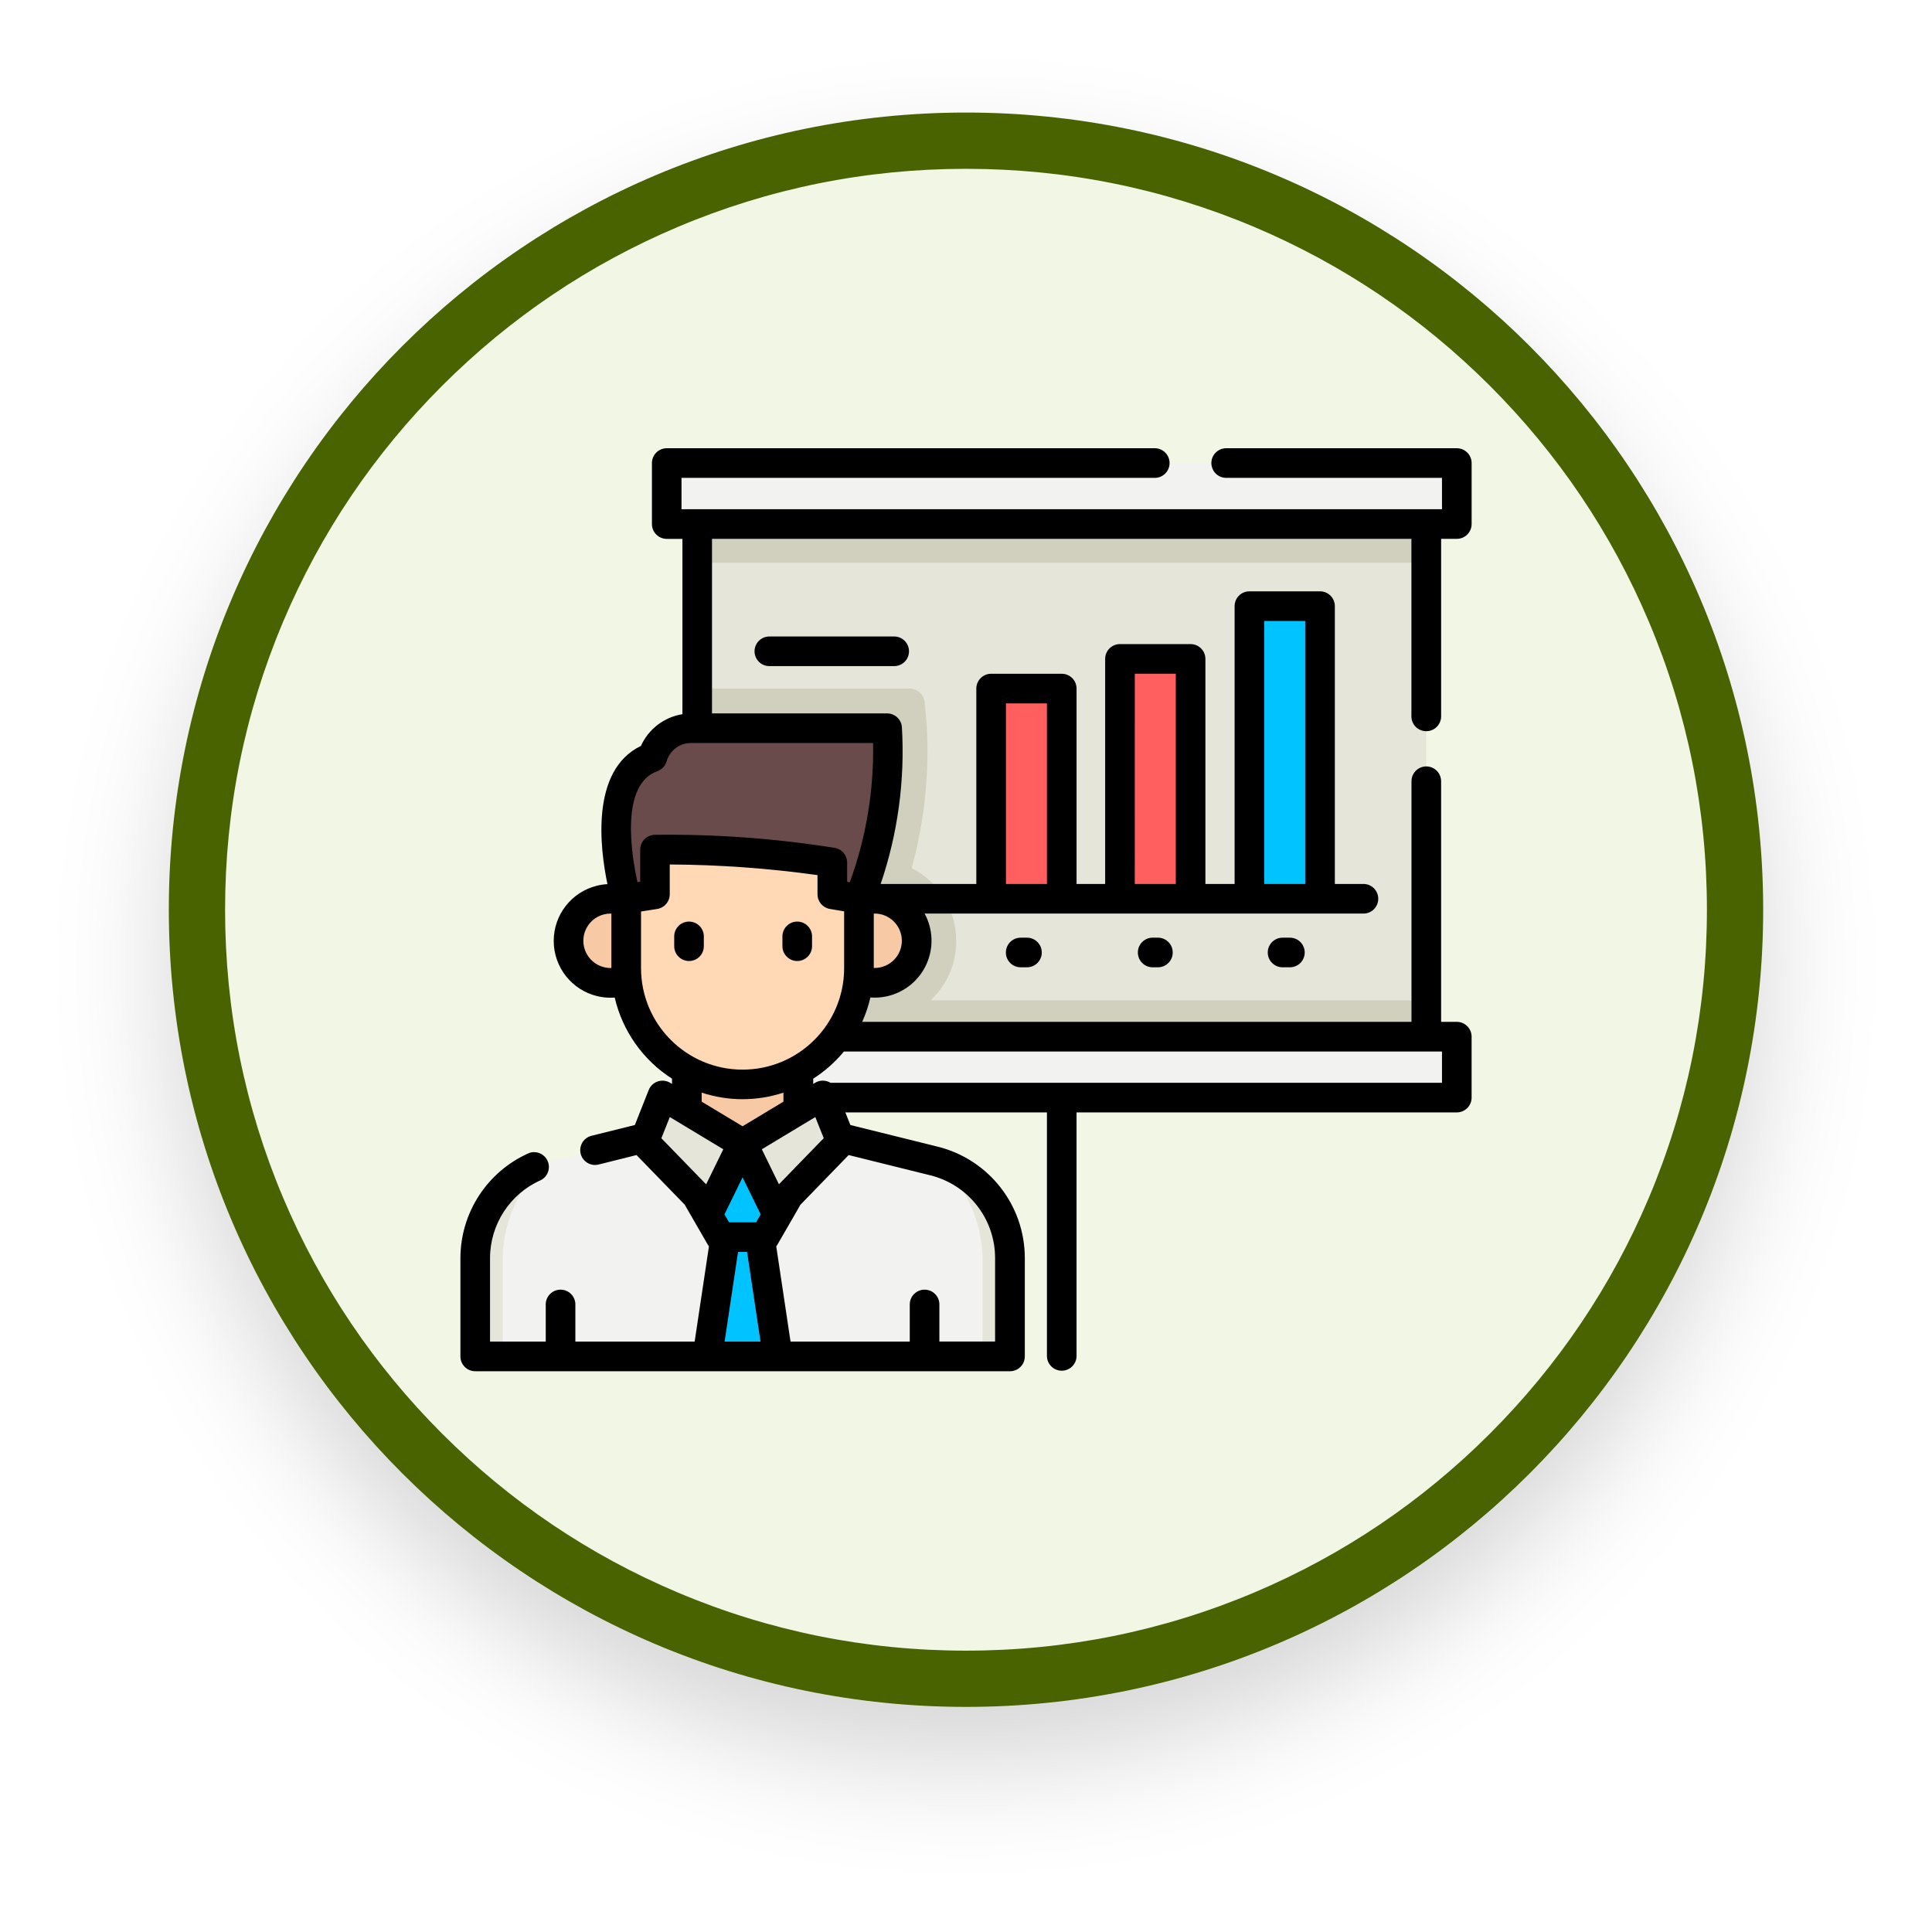
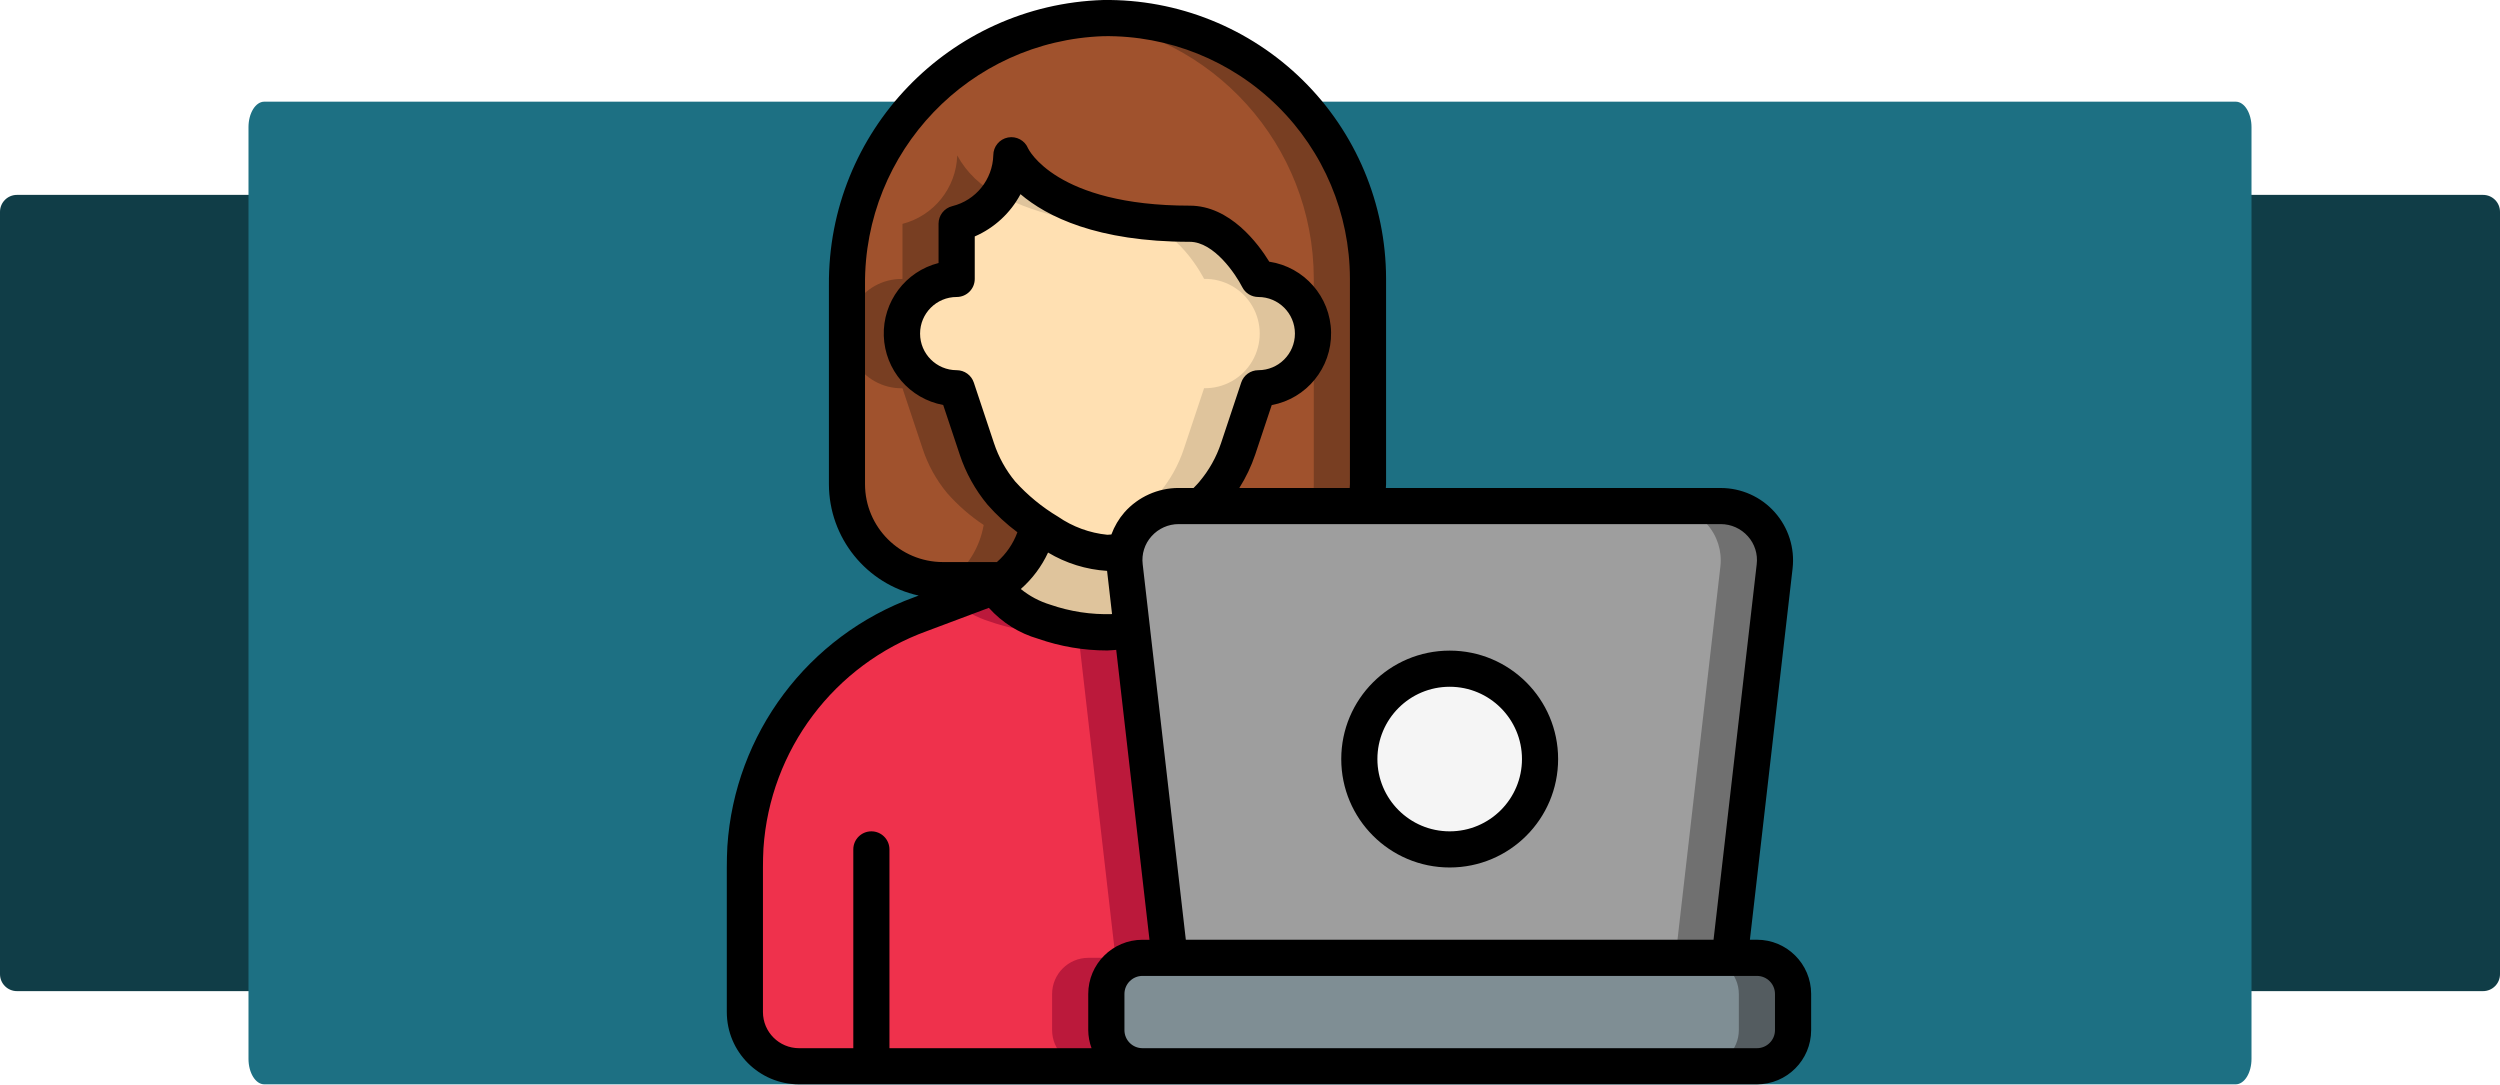
- <svg xmlns="http://www.w3.org/2000/svg" width="103" height="103" viewBox="0 0 103 103">
-   <defs>
-     <filter id="Trazado_982547" x="0" y="0" width="103" height="103" filterUnits="userSpaceOnUse">
-       <feOffset dy="3" input="SourceAlpha" />
-       <feGaussianBlur stdDeviation="3" result="blur" />
-       <feFlood flood-opacity="0.161" />
-       <feComposite operator="in" in2="blur" />
-       <feComposite in="SourceGraphic" />
-     </filter>
-   </defs>
-   <g id="Grupo_1207653" data-name="Grupo 1207653" transform="translate(-191 -1315.329)">
-     <g id="Grupo_1207516" data-name="Grupo 1207516" transform="translate(0 -2348.171)">
-       <g id="Grupo_1207313" data-name="Grupo 1207313" transform="translate(0 2919.5)">
-         <g id="Grupo_1202212" data-name="Grupo 1202212" transform="translate(-80 -126.414)">
-           <g id="Grupo_1174813" data-name="Grupo 1174813" transform="translate(280 876.414)">
-             <g id="Grupo_1201680" data-name="Grupo 1201680">
-               <g id="Grupo_1201330" data-name="Grupo 1201330">
-                 <g id="Grupo_1172010" data-name="Grupo 1172010">
-                   <g id="Grupo_1171046" data-name="Grupo 1171046">
-                     <g id="Grupo_1148525" data-name="Grupo 1148525">
-                       <g transform="matrix(1, 0, 0, 1, -9, -6)" filter="url(#Trazado_982547)">
-                         <g id="Trazado_982547-2" data-name="Trazado 982547" transform="translate(9 6)" fill="#f2f7e5">
-                           <path d="M 42.5 83.5 C 36.964 83.5 31.595 82.416 26.541 80.279 C 21.659 78.214 17.274 75.257 13.509 71.491 C 9.743 67.726 6.786 63.341 4.721 58.459 C 2.584 53.405 1.5 48.036 1.5 42.5 C 1.5 36.964 2.584 31.595 4.721 26.541 C 6.786 21.659 9.743 17.274 13.509 13.509 C 17.274 9.743 21.659 6.786 26.541 4.721 C 31.595 2.584 36.964 1.5 42.5 1.5 C 48.036 1.5 53.405 2.584 58.459 4.721 C 63.341 6.786 67.726 9.743 71.491 13.509 C 75.257 17.274 78.214 21.659 80.279 26.541 C 82.416 31.595 83.5 36.964 83.5 42.5 C 83.5 48.036 82.416 53.405 80.279 58.459 C 78.214 63.341 75.257 67.726 71.491 71.491 C 67.726 75.257 63.341 78.214 58.459 80.279 C 53.405 82.416 48.036 83.5 42.5 83.5 Z" stroke="none" />
-                           <path d="M 42.5 3 C 37.166 3 31.994 4.044 27.126 6.103 C 22.422 8.092 18.198 10.941 14.569 14.569 C 10.941 18.198 8.092 22.422 6.103 27.126 C 4.044 31.994 3 37.166 3 42.5 C 3 47.834 4.044 53.006 6.103 57.874 C 8.092 62.578 10.941 66.802 14.569 70.431 C 18.198 74.059 22.422 76.908 27.126 78.897 C 31.994 80.956 37.166 82 42.5 82 C 47.834 82 53.006 80.956 57.874 78.897 C 62.578 76.908 66.802 74.059 70.431 70.431 C 74.059 66.802 76.908 62.578 78.897 57.874 C 80.956 53.006 82 47.834 82 42.5 C 82 37.166 80.956 31.994 78.897 27.126 C 76.908 22.422 74.059 18.198 70.431 14.569 C 66.802 10.941 62.578 8.092 57.874 6.103 C 53.006 4.044 47.834 3 42.5 3 M 42.5 0 C 65.972 0 85 19.028 85 42.5 C 85 65.972 65.972 85 42.5 85 C 19.028 85 0 65.972 0 42.5 C 0 19.028 19.028 0 42.5 0 Z" stroke="none" fill="#496406" />
-                         </g>
-                       </g>
-                     </g>
-                   </g>
-                 </g>
-               </g>
-             </g>
-           </g>
+ <svg xmlns="http://www.w3.org/2000/svg" width="295" height="127.953" viewBox="0 0 295 127.953">
+   <g id="Grupo_1208333" data-name="Grupo 1208333" transform="translate(-1125 -1444.049)">
+     <g id="Grupo_1207912" data-name="Grupo 1207912" transform="translate(0 1.844)">
+       <rect id="Rectángulo_419456" data-name="Rectángulo 419456" width="295" height="93.955" rx="2" transform="translate(1125 1465.202)" fill="#103d47" />
+       <path id="Trazado_1053177" data-name="Trazado 1053177" d="M1.868,0h232.62c1.032,0,1.868,1.348,1.868,3.012V112.943c0,1.663-.837,3.012-1.868,3.012H1.868C.837,115.955,0,114.607,0,112.943V3.012C0,1.348.837,0,1.868,0Z" transform="translate(1154.322 1454.202)" fill="#1d7083" />
+     </g>
+     <g id="Page-1" transform="translate(1210.763 1444.05)">
+       <g id="_090---Entreprenuerial-Studies" data-name="090---Entreprenuerial-Studies" transform="translate(0 -0.001)">
+         <path id="Shape" d="M43.65,81.617v4.265a4.278,4.278,0,0,0,4.265,4.265H7.4a6.4,6.4,0,0,1-6.4-6.4V66.69q0-1.216.064-2.367a31.561,31.561,0,0,1,20.685-27.53l9.084-3.412h.021s0,2.367,5.459,4.308A22.374,22.374,0,0,0,46.7,38.754l4.436,38.6h-3.22A4.278,4.278,0,0,0,43.65,81.617Z" transform="translate(1.133 35.673)" fill="#ef314c" />
+         <path id="Shape-2" data-name="Shape" d="M34.829,77.352h3.22l-4.436-38.6a22.374,22.374,0,0,1-10.385-1.066c-5.459-1.941-5.459-4.308-5.459-4.308h-.021l-5.193,1.951a12.121,12.121,0,0,0,4.276,2.346,22.374,22.374,0,0,0,10.385,1.066l4.436,38.609h-3.22a4.278,4.278,0,0,0-4.265,4.265v4.265a4.278,4.278,0,0,0,4.265,4.265h6.4a4.278,4.278,0,0,1-4.265-4.265V81.617a4.278,4.278,0,0,1,4.265-4.265Z" transform="translate(14.218 35.673)" fill="#bb193b" />
+         <path id="Shape-3" data-name="Shape" d="M68.13,32.731V57a10.306,10.306,0,0,1-.32,2.58H48.4A16.482,16.482,0,0,0,49.9,58.043a15.829,15.829,0,0,0,2.9-5.2l2.388-7.165a6.451,6.451,0,1,0,0-12.9s-3.241-6.5-8.082-6.5c-17.806,0-21.048-8.082-21.048-8.082a8.628,8.628,0,0,1-6.461,8.082v6.5a6.451,6.451,0,1,0,0,12.9l2.388,7.165a16.168,16.168,0,0,0,2.879,5.2,21.916,21.916,0,0,0,4.329,3.775l-.021.021A10.334,10.334,0,0,1,25.2,68.322H17.974A11.317,11.317,0,0,1,6.651,57V33.541A31.267,31.267,0,0,1,36.911,2,30.8,30.8,0,0,1,68.13,32.731Z" transform="translate(7.53 0.134)" fill="sienna" />
+         <path id="Shape-4" data-name="Shape" d="M24.811,49.444a16.169,16.169,0,0,1-2.879-5.2l-2.388-7.165a6.451,6.451,0,1,1,0-12.9v-6.5a9.809,9.809,0,0,0,4.99-3.386,11.11,11.11,0,0,1-4.926-4.691,8.628,8.628,0,0,1-6.461,8.082v6.5a6.451,6.451,0,1,0,0,12.9l2.388,7.165a16.168,16.168,0,0,0,2.879,5.2,21.915,21.915,0,0,0,4.329,3.775l-.021.021a10.334,10.334,0,0,1-3.966,6.483h6.4a10.334,10.334,0,0,0,3.966-6.483l.021-.021a21.916,21.916,0,0,1-4.329-3.779Z" transform="translate(7.582 8.733)" fill="#783e22" />
+         <path id="Shape-5" data-name="Shape" d="M44.487,11.023A30.629,30.629,0,0,0,22.287,2c-.921.015-1.828.087-2.725.183A30.774,30.774,0,0,1,47.11,32.731V57a10.306,10.306,0,0,1-.32,2.58h6.4a10.307,10.307,0,0,0,.32-2.58V32.731a30.588,30.588,0,0,0-9.02-21.709Z" transform="translate(22.154 0.133)" fill="#783e22" />
+         <rect id="Rectangle-path" width="81.035" height="12.795" rx="2" transform="translate(44.782 113.025)" fill="#7f8e94" />
+         <path id="Shape-6" data-name="Shape" d="M60.4,54H54a4.278,4.278,0,0,1,4.265,4.265V62.53A4.278,4.278,0,0,1,54,66.795h6.4a4.278,4.278,0,0,0,4.265-4.265V58.265A4.278,4.278,0,0,0,60.4,54Z" transform="translate(61.155 59.025)" fill="#545c60" />
+         <path id="Shape-7" data-name="Shape" d="M30.844,42.525a22.374,22.374,0,0,1-10.385-1.066C15,39.518,15,37.151,15,37.151c.256-.213.49-.384.725-.6h.021a10.334,10.334,0,0,0,3.966-6.483l.021-.021c.405.3.832.576,1.258.832a14.443,14.443,0,0,0,6.931,2.452,8.393,8.393,0,0,0,2.111-.3,6.231,6.231,0,0,0-.064,1.9Z" transform="translate(16.987 31.902)" fill="#dfc49c" />
+         <path id="Shape-8" data-name="Shape" d="M58.2,30.638a6.438,6.438,0,0,1-6.461,6.44l-2.388,7.165a15.83,15.83,0,0,1-2.9,5.2,16.48,16.48,0,0,1-1.493,1.535H42.333a6.4,6.4,0,0,0-6.291,5.225,8.393,8.393,0,0,1-2.111.3A14.443,14.443,0,0,1,27,54.052c-.426-.256-.853-.533-1.258-.832a21.916,21.916,0,0,1-4.329-3.775,16.169,16.169,0,0,1-2.879-5.2l-2.388-7.165a6.451,6.451,0,1,1,0-12.9v-6.5A8.628,8.628,0,0,0,22.607,9.59s3.241,8.082,21.048,8.082c4.841,0,8.082,6.5,8.082,6.5A6.444,6.444,0,0,1,58.2,30.638Z" transform="translate(10.98 8.731)" fill="#ffe0b2" />
+         <path id="Shape-9" data-name="Shape" d="M36.257,50.982H38.88a16.482,16.482,0,0,0,1.493-1.535,15.829,15.829,0,0,0,2.9-5.2l2.388-7.165a6.451,6.451,0,1,0,0-12.9s-3.241-6.5-8.082-6.5c-17.806,0-21.048-8.082-21.048-8.082a7.756,7.756,0,0,1-1.471,4.691,32.48,32.48,0,0,0,16.122,3.386c4.841,0,8.082,6.5,8.082,6.5a6.451,6.451,0,1,1,0,12.9l-2.388,7.165a15.83,15.83,0,0,1-2.9,5.2,16.482,16.482,0,0,1-1.493,1.535Z" transform="translate(17.055 8.731)" fill="#dfc49c" />
+         <path id="Shape-10" data-name="Shape" d="M98.728,36.123l-5.31,46.19H27.353l-4.436-38.6-.874-7.592a6.231,6.231,0,0,1,.064-1.9A6.4,6.4,0,0,1,28.4,29H92.373a6.4,6.4,0,0,1,6.355,7.123Z" transform="translate(24.914 30.713)" fill="#9e9e9e" />
+         <path id="Shape-11" data-name="Shape" d="M58.4,29H52a6.4,6.4,0,0,1,6.355,7.123l-5.31,46.19h6.4l5.31-46.19A6.4,6.4,0,0,0,58.4,29Z" transform="translate(58.89 30.713)" fill="#707070" />
+         <circle id="Oval" cx="10.662" cy="10.662" r="10.662" transform="translate(74.637 78.905)" fill="#f5f5f5" />
+         <g id="Grupo_1208332" data-name="Grupo 1208332">
+           <path id="Shape-12" data-name="Shape" d="M121.552,111.891h-.827l5.037-43.808a8.53,8.53,0,0,0-8.475-9.5H77.768c0-.149.026-.3.026-.448V33.865A32.932,32.932,0,0,0,44.409,1,33.425,33.425,0,0,0,12.049,34.676V58.133A13.473,13.473,0,0,0,22.643,71.276l-.518.194A33.619,33.619,0,0,0,.064,100.877c-.041.806-.064,1.631-.064,2.484v17.06a8.53,8.53,0,0,0,8.53,8.53H121.552a6.4,6.4,0,0,0,6.4-6.4v-4.265a6.4,6.4,0,0,0-6.4-6.4Zm-1.066-47.612a4.18,4.18,0,0,1,1.041,3.312l-5.092,44.3H54.165L49.943,75.15v-.017l-.868-7.549a4.173,4.173,0,0,1,1.041-3.305,4.282,4.282,0,0,1,3.2-1.435h63.975A4.282,4.282,0,0,1,120.486,64.279Zm-64.7-6.459c-.213.245-.446.5-.706.759H53.312a8.545,8.545,0,0,0-6.383,2.868,8.434,8.434,0,0,0-1.548,2.619c-.162.015-.326.036-.471.036a12.4,12.4,0,0,1-5.82-2.132,22.052,22.052,0,0,1-5.058-4.152,14,14,0,0,1-2.5-4.514L29.147,46.14a2.132,2.132,0,0,0-2.022-1.459,4.318,4.318,0,1,1,0-8.637,2.132,2.132,0,0,0,2.132-2.132V28.9a11.144,11.144,0,0,0,5.4-4.988c3.079,2.619,9,5.621,19.973,5.621,2.864,0,5.429,3.838,6.184,5.331a2.132,2.132,0,0,0,1.906,1.181,4.318,4.318,0,1,1,0,8.637A2.132,2.132,0,0,0,60.7,46.142L58.317,53.3a13.765,13.765,0,0,1-2.536,4.519ZM37.909,66.2a15.418,15.418,0,0,0,6.963,2.162l.586,5.1a20.336,20.336,0,0,1-7.3-1.115,10.206,10.206,0,0,1-3.467-1.845A13.072,13.072,0,0,0,37.909,66.2Zm-21.6-8.071V34.674A29.14,29.14,0,0,1,44.471,5.267a28.669,28.669,0,0,1,29.057,28.6V58.131c0,.154-.019.3-.026.448H60.475a18.339,18.339,0,0,0,1.874-3.932L64.3,48.8a8.583,8.583,0,0,0-.29-16.923c-1.309-2.132-4.63-6.611-9.383-6.611-15.855,0-19.054-6.715-19.069-6.743a2.132,2.132,0,0,0-4.111.793A6.365,6.365,0,0,1,26.6,25.325a2.132,2.132,0,0,0-1.614,2.069v4.64a8.581,8.581,0,0,0,.548,16.753l1.953,5.858a18.239,18.239,0,0,0,3.265,5.894,22.817,22.817,0,0,0,3.538,3.267,8.579,8.579,0,0,1-2.418,3.516H25.5a9.2,9.2,0,0,1-9.191-9.191ZM4.265,120.421v-17.06q0-1.158.058-2.256a29.35,29.35,0,0,1,19.3-25.643l7.3-2.738a12.447,12.447,0,0,0,5.817,3.649,24.694,24.694,0,0,0,8.144,1.382c.354,0,.7-.055,1.066-.07l3.926,34.207h-.827a6.4,6.4,0,0,0-6.4,6.4v4.265a6.325,6.325,0,0,0,.392,2.132H19.192V101.229a2.132,2.132,0,1,0-4.265,0v23.457H8.53a4.265,4.265,0,0,1-4.265-4.265Zm119.42,2.132a2.132,2.132,0,0,1-2.132,2.132h-72.5a2.132,2.132,0,0,1-2.132-2.132v-4.265a2.132,2.132,0,0,1,2.132-2.132h72.5a2.132,2.132,0,0,1,2.132,2.132Z" transform="translate(0 -0.999)" />
+           <path id="Shape-13" data-name="Shape" d="M46.795,62.59A12.795,12.795,0,1,0,34,49.795,12.795,12.795,0,0,0,46.795,62.59Zm0-21.325a8.53,8.53,0,1,1-8.53,8.53A8.53,8.53,0,0,1,46.795,41.265Z" transform="translate(38.505 39.773)" />
        </g>
      </g>
    </g>
-     <g id="presentation_682509" transform="translate(215.546 1316.896)">
-       <rect id="Rectángulo_419522" data-name="Rectángulo 419522" width="38.87" height="29.928" transform="translate(12.623 25.071)" fill="#e5e5da" />
-       <g id="Grupo_1207646" data-name="Grupo 1207646" transform="translate(12.623 25.071)">
-         <path id="Trazado_1052665" data-name="Trazado 1052665" d="M133.7,157.473a4.333,4.333,0,0,1-3.358,4.238c-.069.017-.141.031-.212.044a8.282,8.282,0,0,1-1.148,2.126H119.89V144.026h11.32a.813.813,0,0,1,.81.741l.106,1.185a23.61,23.61,0,0,1-.8,7.643A4.342,4.342,0,0,1,133.7,157.473Z" transform="translate(-119.89 -133.953)" fill="#d1d0bf" />
-         <rect id="Rectángulo_419523" data-name="Rectángulo 419523" width="38.87" height="3.36" fill="#d1d0bf" />
-         <rect id="Rectángulo_419524" data-name="Rectángulo 419524" width="38.87" height="3.233" transform="translate(0 26.694)" fill="#d1d0bf" />
-       </g>
-       <g id="Grupo_1207647" data-name="Grupo 1207647" transform="translate(0.79 23.12)">
-         <rect id="Rectángulo_419525" data-name="Rectángulo 419525" width="42.122" height="3.252" transform="translate(10.208)" fill="#f2f2f0" />
-         <rect id="Rectángulo_419526" data-name="Rectángulo 419526" width="42.122" height="3.252" transform="translate(10.208 30.579)" fill="#f2f2f0" />
-         <path id="Trazado_1052666" data-name="Trazado 1052666" d="M24.576,365.837H18.929l-7.374,1.83A5.342,5.342,0,0,0,7.5,372.852v5.234H36.005v-5.234a5.342,5.342,0,0,0-4.055-5.185Z" transform="translate(-7.5 -330.459)" fill="#f2f2f0" />
-       </g>
-       <g id="Grupo_1207648" data-name="Grupo 1207648" transform="translate(0.79 60.436)">
-         <path id="Trazado_1052667" data-name="Trazado 1052667" d="M11.185,384.239a7.3,7.3,0,0,0-2.228,5.077v5.234H7.5v-5.234A5.34,5.34,0,0,1,11.185,384.239Z" transform="translate(-7.502 -384.239)" fill="#e5e5da" />
-         <path id="Trazado_1052668" data-name="Trazado 1052668" d="M243.248,384.239a7.3,7.3,0,0,1,2.228,5.077v5.234h1.456v-5.234A5.34,5.34,0,0,0,243.248,384.239Z" transform="translate(-218.426 -384.239)" fill="#e5e5da" />
-       </g>
-       <g id="Grupo_1207649" data-name="Grupo 1207649" transform="translate(12.688 60.311)">
-         <path id="Trazado_1052669" data-name="Trazado 1052669" d="M128.8,428.137h-3.752l.954-6.359h1.843Z" transform="translate(-124.572 -417.7)" fill="#00c3ff" />
-         <path id="Trazado_1052670" data-name="Trazado 1052670" d="M121.683,387.129l-1.177-2.039,1.177-2.039h2.354l1.177,2.039-1.177,2.039Z" transform="translate(-120.506 -383.051)" fill="#00c3ff" />
-       </g>
-       <g id="Grupo_1207650" data-name="Grupo 1207650" transform="translate(5.764 46.351)">
-         <rect id="Rectángulo_419527" data-name="Rectángulo 419527" width="5.938" height="5.501" transform="translate(6.308 7.561)" fill="#f7c9a4" />
-         <path id="Trazado_1052671" data-name="Trazado 1052671" d="M192.911,252.71a2.239,2.239,0,0,1-1.725,2.18,2.192,2.192,0,0,1-.515.06,2.24,2.24,0,1,1,2.24-2.241Z" transform="translate(-174.355 -250.47)" fill="#f7c9a4" />
-         <path id="Trazado_1052672" data-name="Trazado 1052672" d="M59.227,252.71a2.24,2.24,0,0,1-2.241,2.241,2.2,2.2,0,0,1-.515-.06,2.24,2.24,0,0,1-.02-4.355,2.2,2.2,0,0,1,.535-.065A2.24,2.24,0,0,1,59.227,252.71Z" transform="translate(-54.746 -250.47)" fill="#f7c9a4" />
-       </g>
-       <path id="Trazado_1052673" data-name="Trazado 1052673" d="M96.35,210.932v7.856a6.2,6.2,0,1,1-12.408,0v-7.856Z" transform="translate(-75.104 -168.744)" fill="#ffd9b6" />
-       <path id="Trazado_1052674" data-name="Trazado 1052674" d="M79.378,173.194s-1.892-6.389,1.4-7.556a2.166,2.166,0,0,1,2.1-1.538H93.289a20.991,20.991,0,0,1-1.5,9.094l-1.425-.239v-1.7a55.874,55.874,0,0,0-9.456-.689v2.386Z" transform="translate(-70.536 -126.843)" fill="#694b4b" />
-       <g id="Grupo_1207651" data-name="Grupo 1207651" transform="translate(9.793 56.832)">
-         <path id="Trazado_1052675" data-name="Trazado 1052675" d="M93.989,350.013l4.268,2.572-1.723,3.526-3.526-3.632Z" transform="translate(-93.008 -350.013)" fill="#e5e5da" />
-         <path id="Trazado_1052676" data-name="Trazado 1052676" d="M147.133,350.013l-4.268,2.572,1.723,3.526,3.526-3.632Z" transform="translate(-137.616 -350.013)" fill="#e5e5da" />
-       </g>
-       <rect id="Rectángulo_419528" data-name="Rectángulo 419528" width="3.765" height="15.603" transform="translate(42.064 30.748)" fill="#00c3ff" />
-       <g id="Grupo_1207652" data-name="Grupo 1207652" transform="translate(28.294 33.561)">
-         <rect id="Rectángulo_419529" data-name="Rectángulo 419529" width="3.765" height="12.79" transform="translate(6.869)" fill="#ff5f5f" />
-         <rect id="Rectángulo_419530" data-name="Rectángulo 419530" width="3.765" height="11.207" transform="translate(0 1.583)" fill="#ff5f5f" />
-       </g>
-       <path id="Trazado_1052677" data-name="Trazado 1052677" d="M51.494,37.415a.79.79,0,0,0,.79-.79V27.161h.836a.79.79,0,0,0,.79-.79V23.12a.79.79,0,0,0-.79-.79H40.853a.79.79,0,1,0,0,1.579H52.33v1.672H11.787V23.909H37.045a.79.79,0,0,0,0-1.579H11a.79.79,0,0,0-.79.79v3.252a.79.79,0,0,0,.79.79h.836v9.346A2.938,2.938,0,0,0,9.623,38.2c-2.69,1.3-2.188,5.433-1.785,7.369a2.936,2.936,0,0,0-.557.083,3.03,3.03,0,0,0,.021,5.89,2.985,2.985,0,0,0,.7.082c.075,0,.15,0,.224-.009a7.013,7.013,0,0,0,3.054,4.324v.281l-.1-.061a.79.79,0,0,0-1.141.384L9.3,58.41l-2.291.569a.79.79,0,1,0,.38,1.533l2-.5,2.583,2.66c.011.023.021.047.034.069l1.177,2.039a.786.786,0,0,0,.067.1l-.762,5.077H6.128V67.95a.79.79,0,0,0-1.579,0v2.007H1.579V65.513A4.551,4.551,0,0,1,4.3,61.343.79.79,0,0,0,3.669,59.9,6.13,6.13,0,0,0,0,65.513v5.234a.79.79,0,0,0,.79.79H29.3a.79.79,0,0,0,.79-.79V65.513a6.122,6.122,0,0,0-4.655-5.951L20.789,58.41l-.267-.671H31.269V70.747a.79.79,0,0,0,1.579,0V57.739H53.119a.79.79,0,0,0,.79-.79V53.7a.79.79,0,0,0-.79-.79h-.836v-12.8a.79.79,0,1,0-1.579,0v12.8H21.42a6.939,6.939,0,0,0,.437-1.3c.074.005.149.009.224.009a2.97,2.97,0,0,0,.7-.081,3.034,3.034,0,0,0,1.967-4.4H48.17a.79.79,0,0,0,0-1.579H46.618V30.748a.79.79,0,0,0-.79-.79H42.064a.79.79,0,0,0-.79.79V45.561H39.717v-12a.79.79,0,0,0-.79-.79H35.163a.79.79,0,0,0-.79.79v12H32.848V35.143a.79.79,0,0,0-.79-.79H28.294a.79.79,0,0,0-.79.79V45.561h-5.1a21.931,21.931,0,0,0,1.132-8.374.79.79,0,0,0-.787-.72H13.413V27.161H50.7v9.464A.79.79,0,0,0,51.494,37.415ZM7.67,50a1.45,1.45,0,0,1-.008-2.82,1.411,1.411,0,0,1,.343-.041l.044,0v2.9A1.425,1.425,0,0,1,7.67,50Zm1.959.041V47.027l.863-.135a.79.79,0,0,0,.668-.78V44.52a59.516,59.516,0,0,1,7.877.567v1.025a.79.79,0,0,0,.659.779l.761.128v3.025a5.414,5.414,0,1,1-10.828,0Zm3.233,6.643a6.969,6.969,0,0,0,4.36,0v.481l-2.18,1.313-2.18-1.313v-.481ZM16,69.957H14.084l.717-4.779h.483ZM15.042,61.2l.965,1.974-.244.423H14.322l-.244-.423Zm1.939.371-.912-1.867,2.852-1.718.448,1.126Zm-5.818-3.585,2.852,1.718L13.1,61.574l-2.387-2.459Zm17.342,7.524v4.444h-2.97V67.95a.79.79,0,0,0-1.579,0v2.007H17.6l-.762-5.077a.787.787,0,0,0,.067-.1l1.177-2.039c.013-.022.023-.046.034-.069l2.583-2.66,4.352,1.08A4.545,4.545,0,0,1,28.505,65.513ZM52.33,54.488V56.16h-32.6a.787.787,0,0,0-.821,0l-.1.061v-.281a7.049,7.049,0,0,0,1.637-1.448H52.33ZM22.41,50a1.4,1.4,0,0,1-.329.038l-.044,0v-2.9A1.45,1.45,0,0,1,22.41,50ZM42.853,31.538h2.185V45.561H42.853Zm-6.9,2.813h2.185v11.21H35.952Zm-6.869,1.582h2.185v9.628H29.084Zm-8.324,9.535-.143-.024V44.415a.79.79,0,0,0-.642-.776,56.2,56.2,0,0,0-9.6-.7.79.79,0,0,0-.79.79v1.71l-.145.023c-.338-1.531-.922-5.214,1.069-5.92A.789.789,0,0,0,11,39a1.346,1.346,0,0,1,1.336-.954H22A20.468,20.468,0,0,1,20.759,45.468Z" />
-       <path id="Trazado_1052678" data-name="Trazado 1052678" d="M149.98,119.2h6.6a.79.79,0,1,0,0-1.579h-6.6a.79.79,0,1,0,0,1.579Z" transform="translate(-133.482 -85.255)" />
-       <path id="Trazado_1052679" data-name="Trazado 1052679" d="M277.229,270.145a.79.79,0,1,0,0,1.579h.335a.79.79,0,0,0,0-1.579Z" transform="translate(-247.332 -221.722)" />
-       <path id="Trazado_1052680" data-name="Trazado 1052680" d="M343.532,270.145a.79.79,0,0,0,0,1.579h.335a.79.79,0,0,0,0-1.579Z" transform="translate(-306.654 -221.722)" />
-       <path id="Trazado_1052681" data-name="Trazado 1052681" d="M409.836,270.145a.79.79,0,1,0,0,1.579h.335a.79.79,0,1,0,0-1.579Z" transform="translate(-365.977 -221.722)" />
-       <path id="Trazado_1052682" data-name="Trazado 1052682" d="M109.043,263.876a.79.79,0,0,1-.79-.79v-.55a.79.79,0,0,1,1.579,0v.55A.79.79,0,0,1,109.043,263.876Z" transform="translate(-96.855 -214.209)" />
-       <path id="Trazado_1052683" data-name="Trazado 1052683" d="M163.835,263.876a.79.79,0,0,1-.79-.79v-.55a.79.79,0,0,1,1.579,0v.55A.79.79,0,0,1,163.835,263.876Z" transform="translate(-145.878 -214.209)" />
-     </g>
  </g>
</svg>
